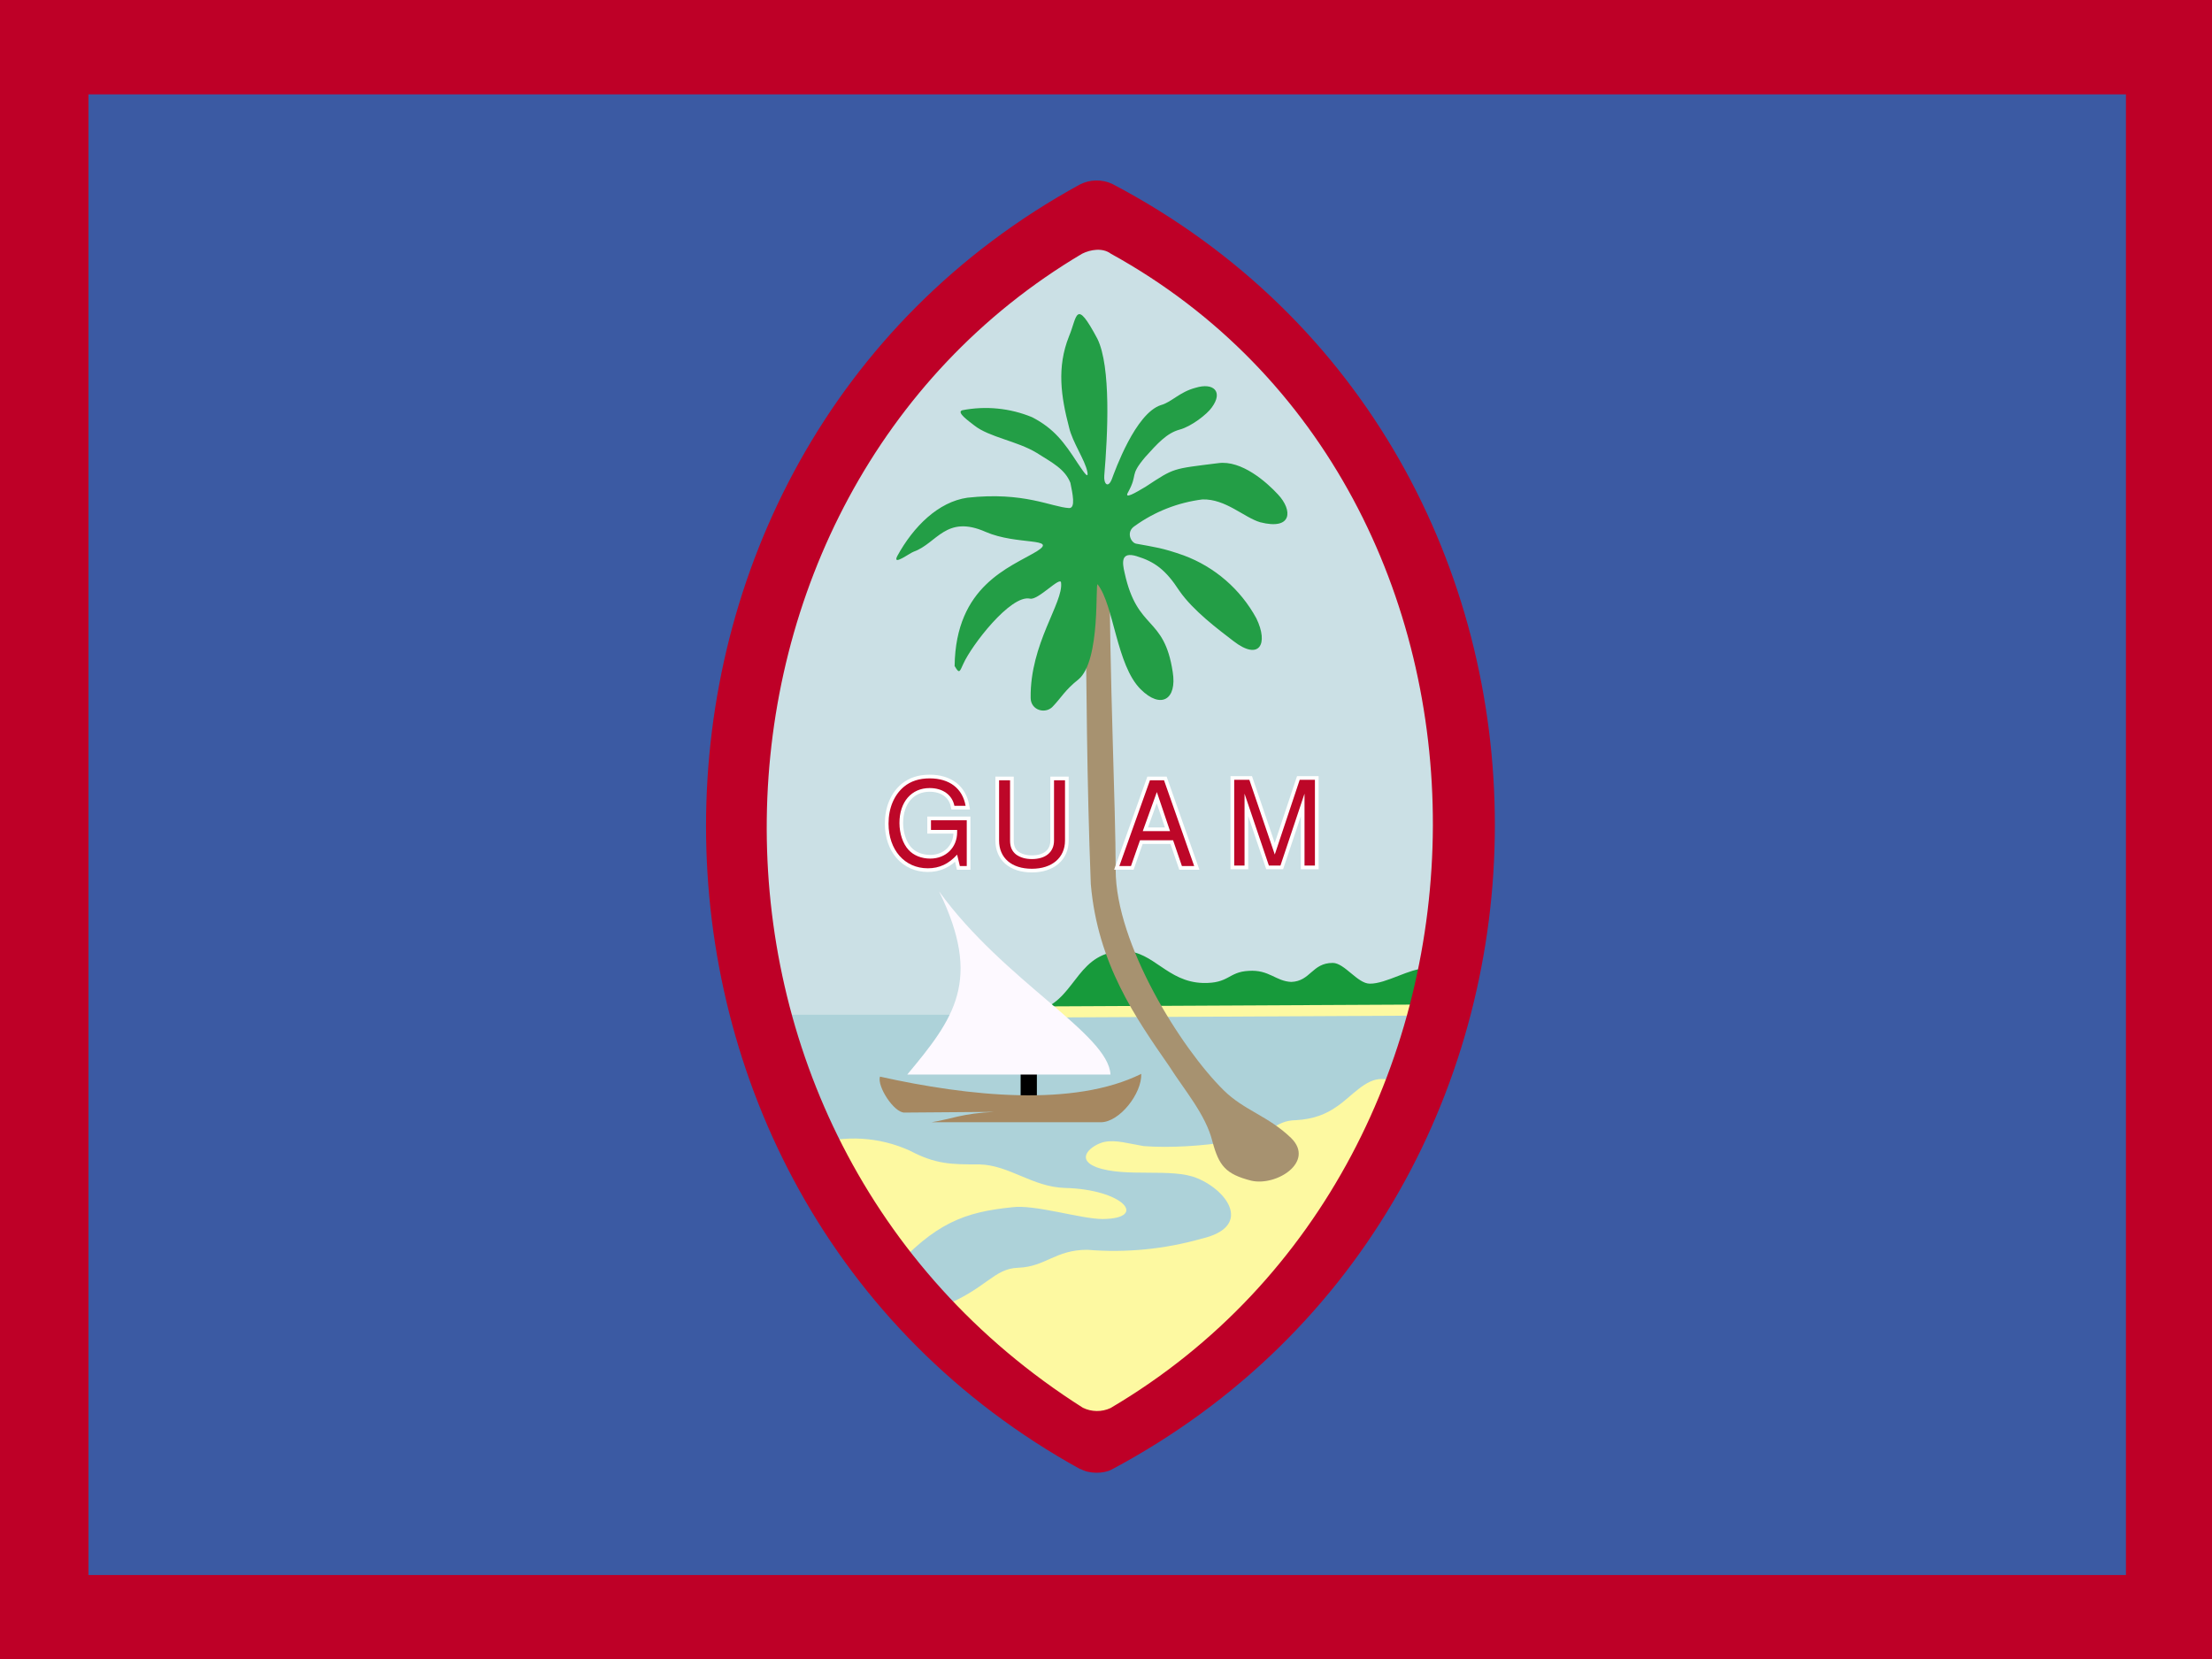
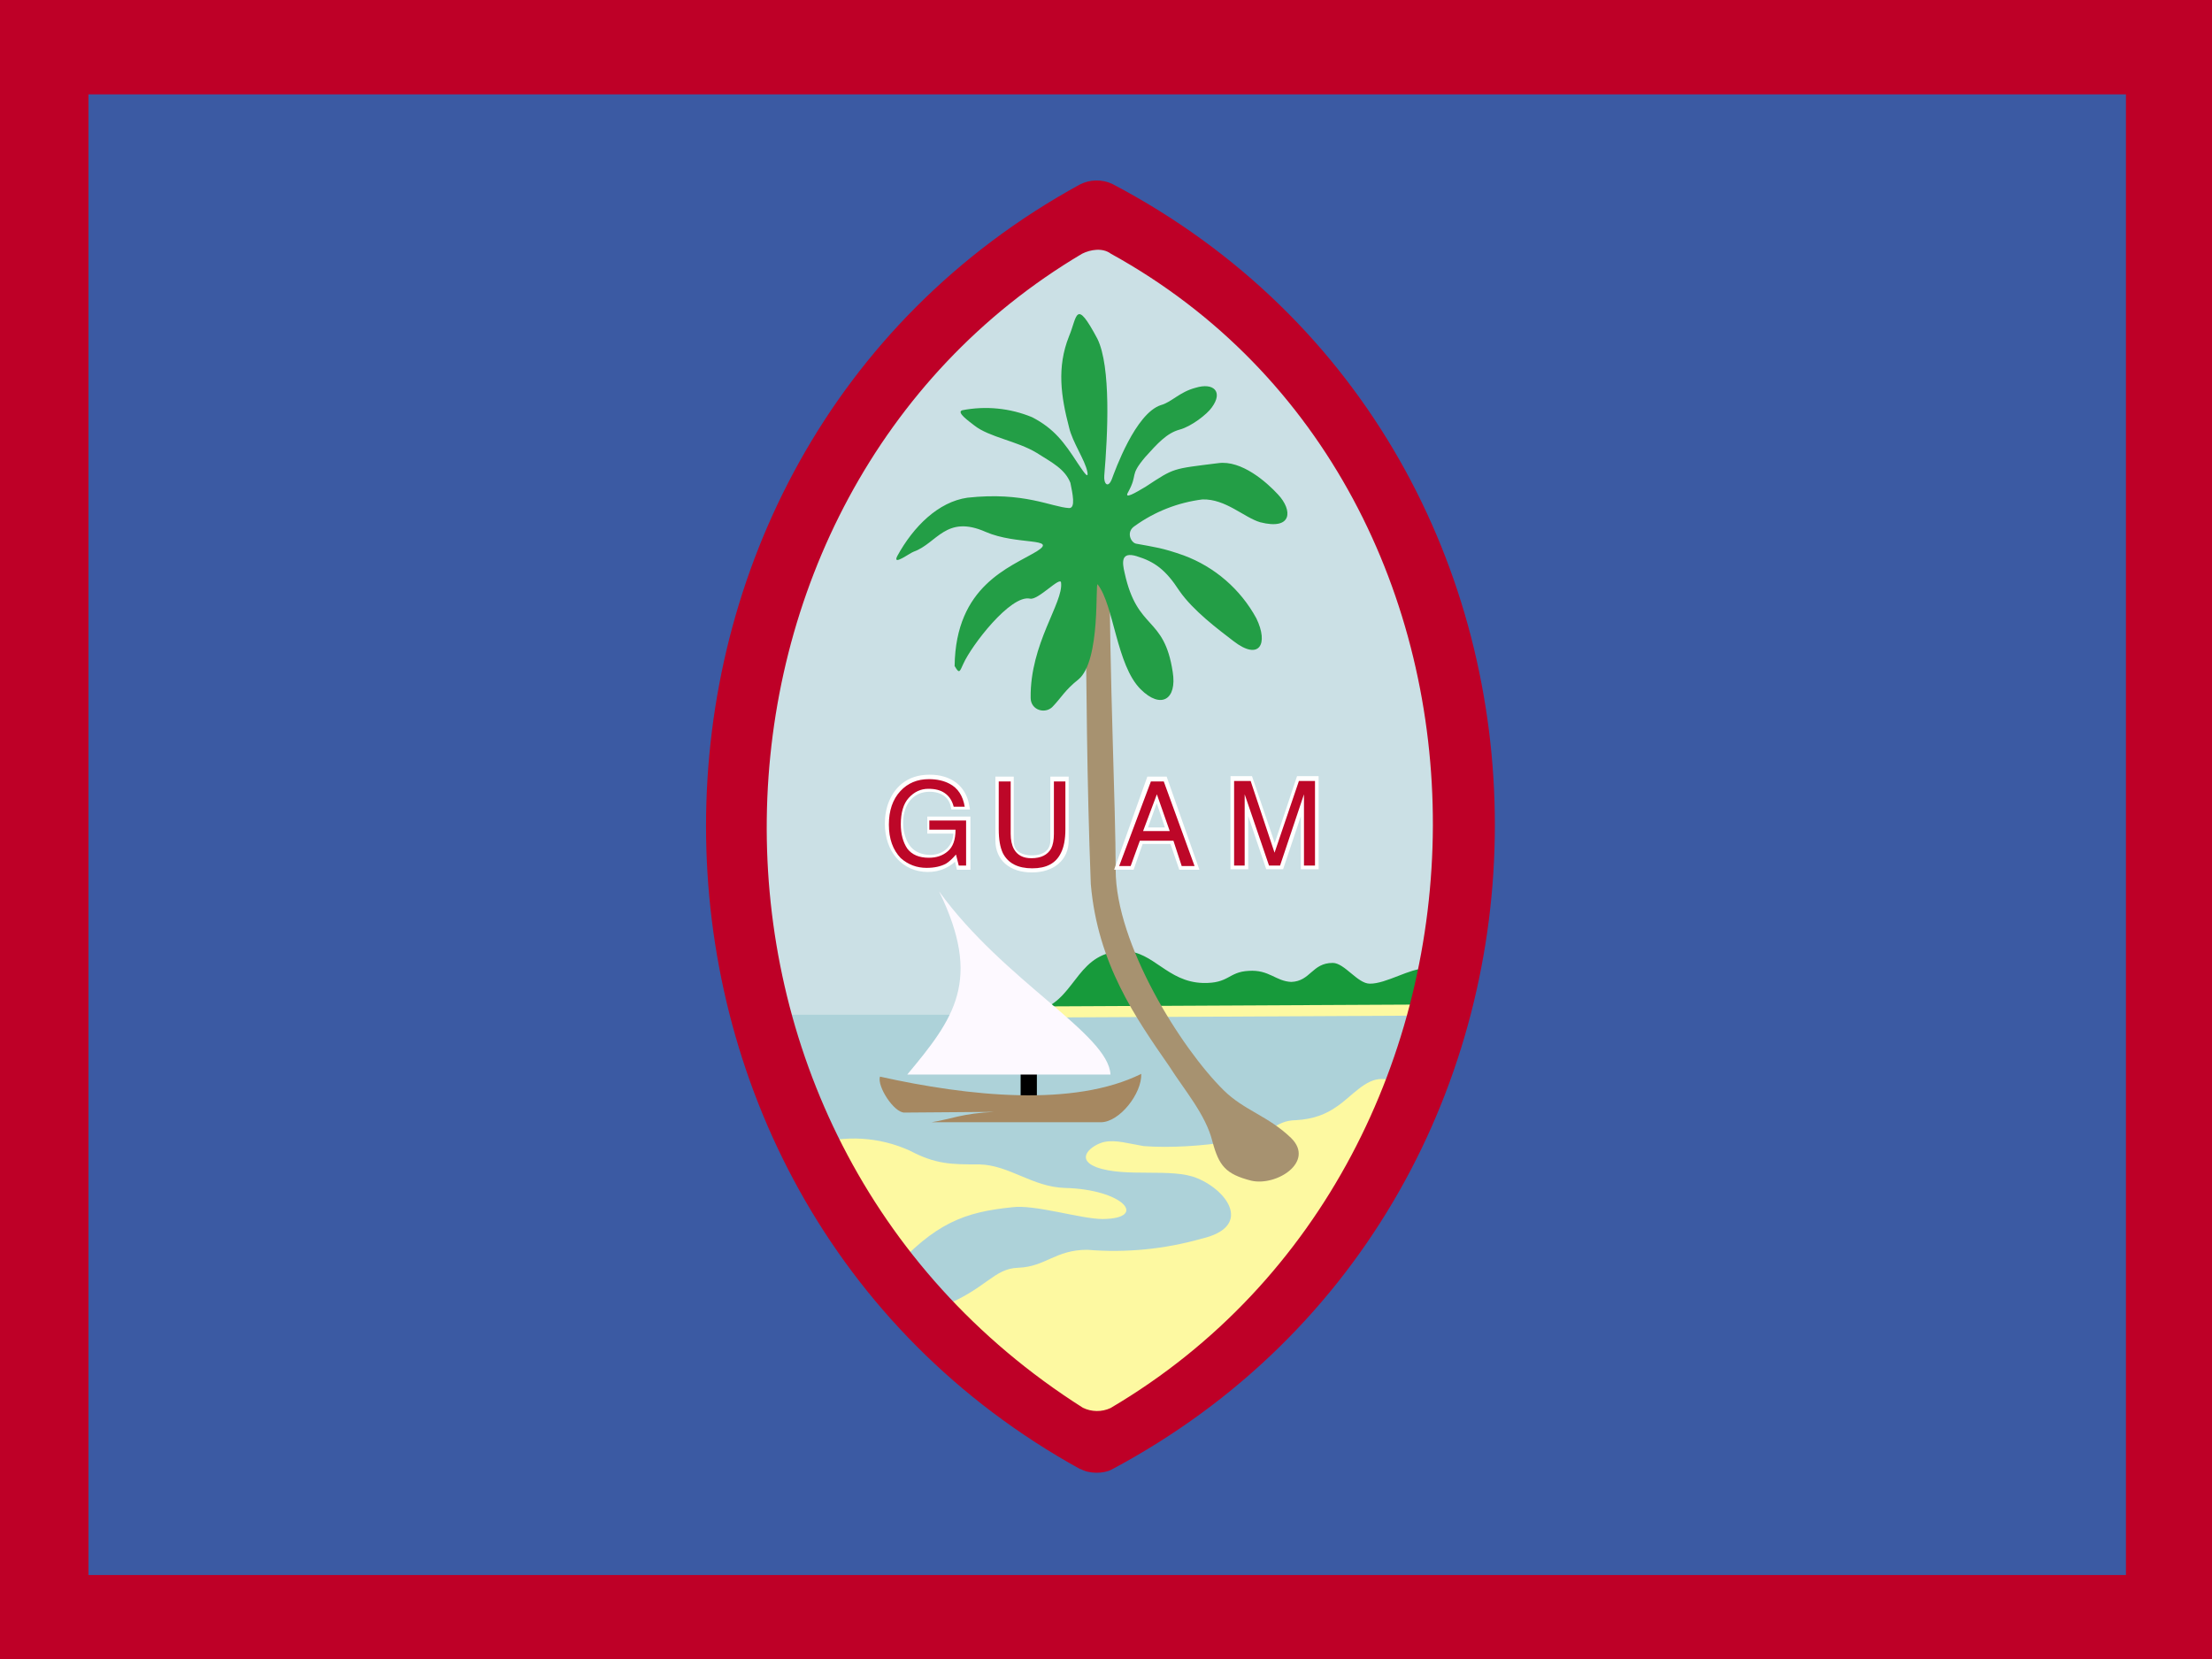
- <svg xmlns="http://www.w3.org/2000/svg" id="flag-icons-gu" viewBox="0 0 640 480">
-   <path fill="#be0027" fill-rule="evenodd" d="M0 0h640v480H0z" />
-   <path fill="#3b5aa3" fill-rule="evenodd" d="M25.6 27.3h589.5v428.4H25.6z" />
-   <path fill="#cbe0e5" fill-rule="evenodd" d="M314.4 413.2a10 10 0 0 0 8.4.1c137.8-73.3 137.8-274.3.1-346.6a10 10 0 0 0-8.7.2c-134.3 73.4-134.7 272.1.1 346.3z" />
-   <path fill="#add2d9" fill-rule="evenodd" d="M314.4 416.9c2 1.7 6.4 1.5 8.4 0 101.5-76 102-123.3 97.6-123.3h-201c-3 0 1.8 48.2 95 123.3z" />
-   <path fill="#fdf9a1" fill-rule="evenodd" d="M235.3 331.2a39.2 39.2 0 0 1 27.9 1.7c7.6 4 12 4 20.2 4 8.6.2 15.3 6.5 24.6 6.8 17.1.4 24.3 8.9 11 9-6.2 0-19.7-4.3-26.2-3.4-13.6 1.4-22.2 4.4-35 18.7l14.8 10c12.8-5.1 14.9-11 22-11.2 8-.3 10.7-5.2 20-5.2a92.6 92.6 0 0 0 33-3.2c14.8-3.4 7.8-13.8-1.2-17.5-7.3-3.1-20.8-.1-29.2-3.2-6.4-2.5-1.2-6.5 2.3-7.3 3.4-.7 7.1.5 11.4 1.2 7.7.6 17.4-.1 24.1-1.2 14-2.1 13.4-6.2 20-6.3 5-.3 8.7-1.7 12-4.1 4-2.7 8.1-8 12.9-7.8l12.7.5-18 40.4-50.7 51.7-26.3 10-57.8-37.7-29.1-44.7 4.7-1.2z" />
-   <path fill="#179a3b" fill-rule="evenodd" d="m301.8 292 116-.6 2-10.3s-4.1-.6-7.5-.8c-4.1-.3-11.3 4.4-16 4.3-3.5 0-7.3-6-10.7-6-6 0-6.4 5.3-12 5.5-4.5-.2-6.4-3.6-12.3-3.2-6 .3-5.6 3.7-13.3 3.5-10.2-.3-14.3-9.1-22.5-9.2-13.6-.2-14 13-23.8 16.7z" />
-   <path fill="#fdf9a1" fill-rule="evenodd" d="m301.8 294.4 119.4-.6v-3.2l-122.2.6 2.7 3.2z" />
-   <path fill="#a79270" fill-rule="evenodd" d="M350.8 330.3c1.9 7 3.8 9.4 11.2 11.3 7.3 1.7 18.5-5.4 11.6-12.3-6.6-6.4-13.6-8-19.5-13.8-12.5-12.3-31.3-42.5-31.3-63.8 0-18.3-1.8-55.8-1.8-91.3 0-2.3-7 6.4-7 8.8.4 31.3.4 55 1.6 86.6 2 23.1 13 38.7 22.7 52.7 4.3 6.8 10.6 14 12.5 21.8z" />
-   <text x="465.1" y="269.5" fill="#bd0728" stroke="#fff" stroke-width="1.6" font-family="helvetica" font-size="25.6" transform="matrix(1.33 0 0 1.33 -363 -108)">
-     <tspan>G</tspan>
+ <svg xmlns="http://www.w3.org/2000/svg" id="flag-icons-gu" version="1.1" viewBox="0 0 640 480">
+   <path id="path659" fill="#be0027" fill-rule="evenodd" d="M0 0h640v480H0z" />
+   <path id="path661" fill="#3b5aa3" fill-rule="evenodd" d="M25.6 27.3h589.5v428.4H25.6z" />
+   <path id="path663" fill="#cbe0e5" fill-rule="evenodd" d="M314.4 413.2a10 10 0 0 0 8.4.1c137.8-73.3 137.8-274.3.1-346.6a10 10 0 0 0-8.7.2c-134.3 73.4-134.7 272.1.1 346.3z" />
+   <path id="path665" fill="#add2d9" fill-rule="evenodd" d="M314.4 416.9c2 1.7 6.4 1.5 8.4 0 101.5-76 102-123.3 97.6-123.3h-201c-3 0 1.8 48.2 95 123.3z" />
+   <path id="path667" fill="#fdf9a1" fill-rule="evenodd" d="M235.3 331.2a39.2 39.2 0 0 1 27.9 1.7c7.6 4 12 4 20.2 4 8.6.2 15.3 6.5 24.6 6.8 17.1.4 24.3 8.9 11 9-6.2 0-19.7-4.3-26.2-3.4-13.6 1.4-22.2 4.4-35 18.7l14.8 10c12.8-5.1 14.9-11 22-11.2 8-.3 10.7-5.2 20-5.2a92.6 92.6 0 0 0 33-3.2c14.8-3.4 7.8-13.8-1.2-17.5-7.3-3.1-20.8-.1-29.2-3.2-6.4-2.5-1.2-6.5 2.3-7.3 3.4-.7 7.1.5 11.4 1.2 7.7.6 17.4-.1 24.1-1.2 14-2.1 13.4-6.2 20-6.3 5-.3 8.7-1.7 12-4.1 4-2.7 8.1-8 12.9-7.8l12.7.5-18 40.4-50.7 51.7-26.3 10-57.8-37.7-29.1-44.7 4.7-1.2z" />
+   <path id="path669" fill="#179a3b" fill-rule="evenodd" d="m301.8 292 116-.6 2-10.3s-4.1-.6-7.5-.8c-4.1-.3-11.3 4.4-16 4.3-3.5 0-7.3-6-10.7-6-6 0-6.4 5.3-12 5.5-4.5-.2-6.4-3.6-12.3-3.2-6 .3-5.6 3.7-13.3 3.5-10.2-.3-14.3-9.1-22.5-9.2-13.6-.2-14 13-23.8 16.7z" />
+   <path id="path671" fill="#fdf9a1" fill-rule="evenodd" d="m301.8 294.4 119.4-.6v-3.2l-122.2.6 2.7 3.2z" />
+   <path id="path673" fill="#a79270" fill-rule="evenodd" d="M350.8 330.3c1.9 7 3.8 9.4 11.2 11.3 7.3 1.7 18.5-5.4 11.6-12.3-6.6-6.4-13.6-8-19.5-13.8-12.5-12.3-31.3-42.5-31.3-63.8 0-18.3-1.8-55.8-1.8-91.3 0-2.3-7 6.4-7 8.8.4 31.3.4 55 1.6 86.6 2 23.1 13 38.7 22.7 52.7 4.3 6.8 10.6 14 12.5 21.8z" />
+   <text id="text677" x="465.1" y="269.5" fill="#bd0728" stroke="#fff" stroke-width="1.6" font-family="helvetica" font-size="25.6" transform="matrix(1.33 0 0 1.33 -363 -108)">
+     <tspan id="tspan675">G</tspan>
  </text>
-   <text x="488.1" y="269.6" fill="#bd0728" stroke="#fff" stroke-width="1.6" font-family="helvetica" font-size="25.6" transform="matrix(1.33 0 0 1.33 -363 -108)">
-     <tspan>U</tspan>
+   <text id="text681" x="488.1" y="269.6" fill="#bd0728" stroke="#fff" stroke-width="1.6" font-family="helvetica" font-size="25.6" transform="matrix(1.33 0 0 1.33 -363 -108)">
+     <tspan id="tspan679">U</tspan>
  </text>
-   <text x="516" y="269.6" fill="#bd0728" stroke="#fff" stroke-width="1.6" font-family="helvetica" font-size="25.6" transform="matrix(1.33 0 0 1.33 -363 -108)">
-     <tspan>A</tspan>
+   <text id="text685" x="516" y="269.6" fill="#bd0728" stroke="#fff" stroke-width="1.6" font-family="helvetica" font-size="25.6" transform="matrix(1.33 0 0 1.33 -363 -108)">
+     <tspan id="tspan683">A</tspan>
  </text>
-   <text x="539.5" y="269.5" fill="#bd0728" stroke="#fff" stroke-width="1.6" font-family="helvetica" font-size="25.6" transform="matrix(1.33 0 0 1.33 -363 -108)">
-     <tspan>M</tspan>
+   <text id="text689" x="539.5" y="269.5" fill="#bd0728" stroke="#fff" stroke-width="1.6" font-family="helvetica" font-size="25.6" transform="matrix(1.33 0 0 1.33 -363 -108)">
+     <tspan id="tspan687">M</tspan>
  </text>
-   <path fill="#239e46" fill-rule="evenodd" d="M259.6 160.9c-1.5 3 3.6-.9 4.8-1.3 6.7-2.4 9.3-10.8 20.8-5.7 9 3.9 21.1 1.6 14.8 5.6-7.8 4.7-23.5 9.9-23.8 33.2 1.3 2.2 1.4 1.9 2.5-.6 2.4-5.4 13.7-20.1 19.3-18.9 2.3.6 8.9-6.7 9-4.6.7 5.8-9 17.6-8.8 33.3 0 3.7 4.5 4.9 6.6 2.3 2.2-2.3 3.4-4.6 7.2-7.6 6.6-5.4 4.8-28.6 5.6-27.5 4.7 6 5.4 23.3 12.4 30.3 5.9 5.9 10.6 3 9.3-5-2.5-16.4-10.2-11.7-13.9-28.6-.8-3.3-1-6.2 3.4-4.9 5.3 1.6 8.5 4 12.4 10 4 5.8 11.4 11.3 15.7 14.6 7.5 5.8 10.2.8 6.6-6.6a39.6 39.6 0 0 0-21-18.2c-6.2-2.2-8.4-2.4-13.8-3.4-1.5-.3-3-3.4-.4-5.1a42.5 42.5 0 0 1 19.6-7.7c6.7-.2 12 5.2 16.7 6.6 9.4 2.4 9.4-3.5 5.2-8-3.4-3.7-10.6-10-17.3-9.1-13.5 1.7-12.6 1.3-21 6.8-3 1.8-6.4 3.8-5.1 1.6 3-5.5.2-4.5 4.9-10.1 3.6-4 6.3-7 10-8 3.4-.9 8-4.5 9.3-6.4 3.4-4.6.5-7.3-4.7-5.7-4.6 1.2-7 4.2-10 5-7.4 2.4-13.3 19-14.2 21.4-1.1 2.8-2.4 1.4-2.2-1 1-11.7 2-31.5-2-39.6-6.4-12-5.8-6.4-8.2-.7-3.6 9-2.3 17.5 0 26.3 1 4.4 4.6 9.4 5.3 12.9.5 2.7-1.6-.8-2.8-2.5-3.9-6-6.8-10-13.2-13.3a35.3 35.3 0 0 0-20.2-2c-1.8.6 2 3.2 3.5 4.4 4.3 3.4 12.4 4.5 18 7.9 4.6 2.9 8.2 4.7 9.8 8.7.6 3 1.6 7.4-.4 7.3-5.1-.3-13-4.8-29.4-3-8.4 1.2-15.6 8.3-20.3 16.9z" />
-   <path fill-rule="evenodd" d="M295.3 310.6h4.7v7.9h-4.7z" />
-   <path fill="#fdf9ff" fill-rule="evenodd" d="M271.7 257.9c18.8 26 49 41.2 49.6 53h-58.8c13.5-16.2 21.8-27.2 9.2-53z" />
-   <path fill="#a68861" fill-rule="evenodd" d="M254.6 311.5c25.6 5.7 56.1 8.9 75.6-.8.2 5.7-6.3 14-11.7 14h-49c5.7-.9 9-2.6 18.2-3l-26 .2c-3 .1-8-7.6-7.1-10.4z" />
-   <path fill="#be0027" fill-rule="evenodd" d="M312.6 425c2.6 1.5 6.7 1.4 9 .2 147.8-78.7 147.9-294.4.2-372a10.7 10.7 0 0 0-9.4.2c-144 78.8-144.4 292 .2 371.7zm.7-17.7a9.3 9.3 0 0 0 8 .1c123.6-72.8 125.1-265.1.1-334-2.4-1.8-5.9-1.2-8.3 0-118.4 70.1-125 254.5.2 333.9z" />
-   <text x="465.1" y="269.5" fill="#bd0728" font-family="helvetica" font-size="25.6" transform="matrix(1.33 0 0 1.33 -363 -108)">
-     <tspan>G</tspan>
-   </text>
-   <text x="488.1" y="269.6" fill="#bd0728" font-family="helvetica" font-size="25.6" transform="matrix(1.33 0 0 1.33 -363 -108)">
-     <tspan>U</tspan>
-   </text>
-   <text x="516" y="269.6" fill="#bd0728" font-family="helvetica" font-size="25.6" transform="matrix(1.33 0 0 1.33 -363 -108)">
-     <tspan>A</tspan>
-   </text>
-   <text x="539.5" y="269.5" fill="#bd0728" font-family="helvetica" font-size="25.6" transform="matrix(1.33 0 0 1.33 -363 -108)">
-     <tspan>M</tspan>
-   </text>
+   <path id="path691" fill="#239e46" fill-rule="evenodd" d="M259.6 160.9c-1.5 3 3.6-.9 4.8-1.3 6.7-2.4 9.3-10.8 20.8-5.7 9 3.9 21.1 1.6 14.8 5.6-7.8 4.7-23.5 9.9-23.8 33.2 1.3 2.2 1.4 1.9 2.5-.6 2.4-5.4 13.7-20.1 19.3-18.9 2.3.6 8.9-6.7 9-4.6.7 5.8-9 17.6-8.8 33.3 0 3.7 4.5 4.9 6.6 2.3 2.2-2.3 3.4-4.6 7.2-7.6 6.6-5.4 4.8-28.6 5.6-27.5 4.7 6 5.4 23.3 12.4 30.3 5.9 5.9 10.6 3 9.3-5-2.5-16.4-10.2-11.7-13.9-28.6-.8-3.3-1-6.2 3.4-4.9 5.3 1.6 8.5 4 12.4 10 4 5.8 11.4 11.3 15.7 14.6 7.5 5.8 10.2.8 6.6-6.6a39.6 39.6 0 0 0-21-18.2c-6.2-2.2-8.4-2.4-13.8-3.4-1.5-.3-3-3.4-.4-5.1a42.5 42.5 0 0 1 19.6-7.7c6.7-.2 12 5.2 16.7 6.6 9.4 2.4 9.4-3.5 5.2-8-3.4-3.7-10.6-10-17.3-9.1-13.5 1.7-12.6 1.3-21 6.8-3 1.8-6.4 3.8-5.1 1.6 3-5.5.2-4.5 4.9-10.1 3.6-4 6.3-7 10-8 3.4-.9 8-4.5 9.3-6.4 3.4-4.6.5-7.3-4.7-5.7-4.6 1.2-7 4.2-10 5-7.4 2.4-13.3 19-14.2 21.4-1.1 2.8-2.4 1.4-2.2-1 1-11.7 2-31.5-2-39.6-6.4-12-5.8-6.4-8.2-.7-3.6 9-2.3 17.5 0 26.3 1 4.4 4.6 9.4 5.3 12.9.5 2.7-1.6-.8-2.8-2.5-3.9-6-6.8-10-13.2-13.3a35.3 35.3 0 0 0-20.2-2c-1.8.6 2 3.2 3.5 4.4 4.3 3.4 12.4 4.5 18 7.9 4.6 2.9 8.2 4.7 9.8 8.7.6 3 1.6 7.4-.4 7.3-5.1-.3-13-4.8-29.4-3-8.4 1.2-15.6 8.3-20.3 16.9z" />
+   <path id="path693" fill-rule="evenodd" d="M295.3 310.6h4.7v7.9h-4.7z" />
+   <path id="path695" fill="#fdf9ff" fill-rule="evenodd" d="M271.7 257.9c18.8 26 49 41.2 49.6 53h-58.8c13.5-16.2 21.8-27.2 9.2-53z" />
+   <path id="path697" fill="#a68861" fill-rule="evenodd" d="M254.6 311.5c25.6 5.7 56.1 8.9 75.6-.8.2 5.7-6.3 14-11.7 14h-49c5.7-.9 9-2.6 18.2-3l-26 .2c-3 .1-8-7.6-7.1-10.4z" />
+   <path id="path699" fill="#be0027" fill-rule="evenodd" d="M312.6 425c2.6 1.5 6.7 1.4 9 .2 147.8-78.7 147.9-294.4.2-372a10.7 10.7 0 0 0-9.4.2c-144 78.8-144.4 292 .2 371.7zm.7-17.7a9.3 9.3 0 0 0 8 .1c123.6-72.8 125.1-265.1.1-334-2.4-1.8-5.9-1.2-8.3 0-118.4 70.1-125 254.5.2 333.9z" />
+   <g id="text703" aria-label="G" style="font-size:25.6px;font-family:helvetica;fill:#bd0728" transform="matrix(1.33 0 0 1.33 -363 -108)">
+     <path id="path722" d="M475 250.7q2.6 0 4.5 1 2.7 1.4 3.3 5h-2.4q-.5-2-2-3-1.3-.9-3.5-.9-2.5 0-4.3 2-1.7 1.9-1.7 5.7 0 3.2 1.4 5.3 1.5 2 4.7 2 2.5 0 4.1-1.4 1.7-1.4 1.7-4.7h-5.7v-2h8v9.8h-1.6l-.6-2.4q-1.2 1.4-2.2 2-1.7.9-4.2.9-3.2 0-5.6-2.1-2.6-2.7-2.6-7.3t2.5-7.3q2.4-2.6 6.2-2.6zm-.4 0z" />
+   </g>
+   <g id="text707" aria-label="U" style="font-size:25.6px;font-family:helvetica;fill:#bd0728" transform="matrix(1.33 0 0 1.33 -363 -108)">
+     <path id="path725" d="M492.8 251.2v11.4q0 2 .7 3.3 1.1 2 3.8 2 3.1 0 4.3-2.1.6-1.2.6-3.2v-11.4h2.5v10.4q0 3.3-1 5.2-1.6 3.3-6.2 3.3-4.7 0-6.4-3.3-.9-1.9-.9-5.2v-10.4zm4.7 0z" />
+   </g>
+   <g id="text711" aria-label="A" style="font-size:25.6px;font-family:helvetica;fill:#bd0728" transform="matrix(1.33 0 0 1.33 -363 -108)">
+     <path id="path728" d="m527.4 262-2.8-8-3 8zm-4.1-10.8h2.8l6.7 18.4H530l-1.8-5.5h-7.3l-2 5.5h-2.5z" />
+   </g>
+   <g id="text715" aria-label="M" style="font-size:25.6px;font-family:helvetica;fill:#bd0728" transform="matrix(1.33 0 0 1.33 -363 -108)">
+     <path id="path731" d="M541.4 251.1h3.6l5.2 15.6 5.3-15.6h3.5v18.4h-2.4V254l-5.2 15.5H549l-5.3-15.5v15.5h-2.3z" />
+   </g>
</svg>
